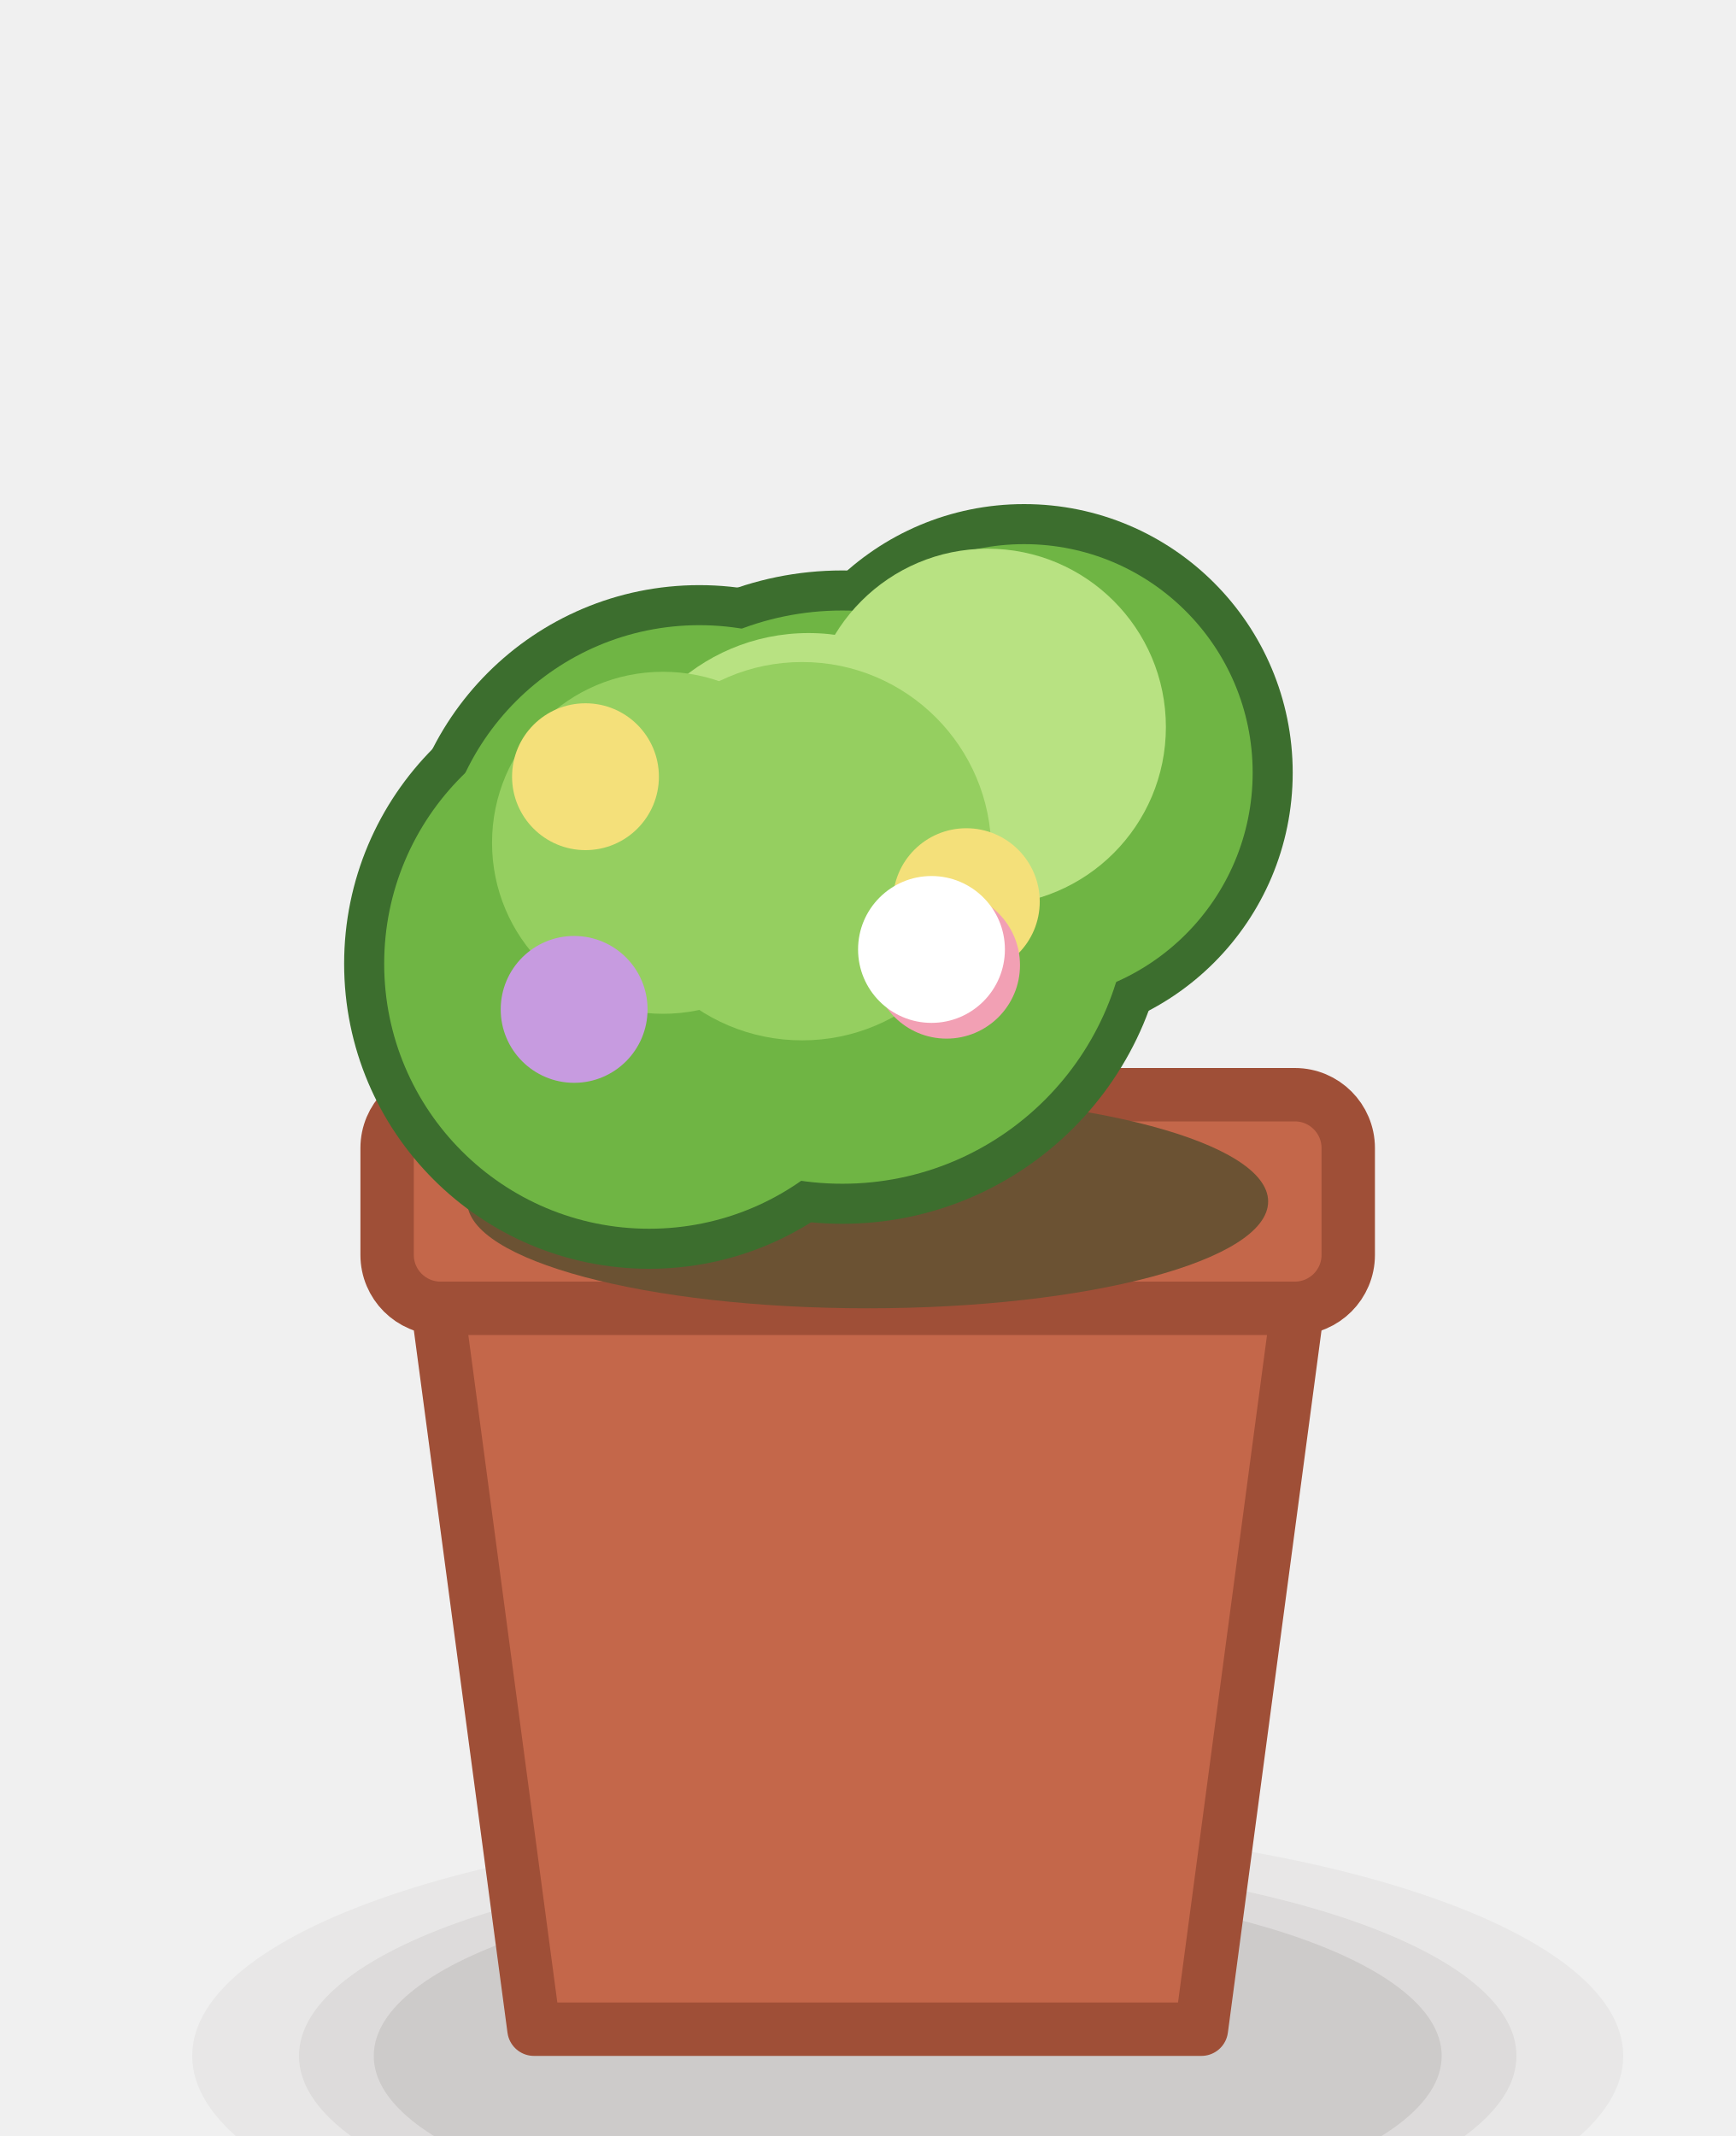
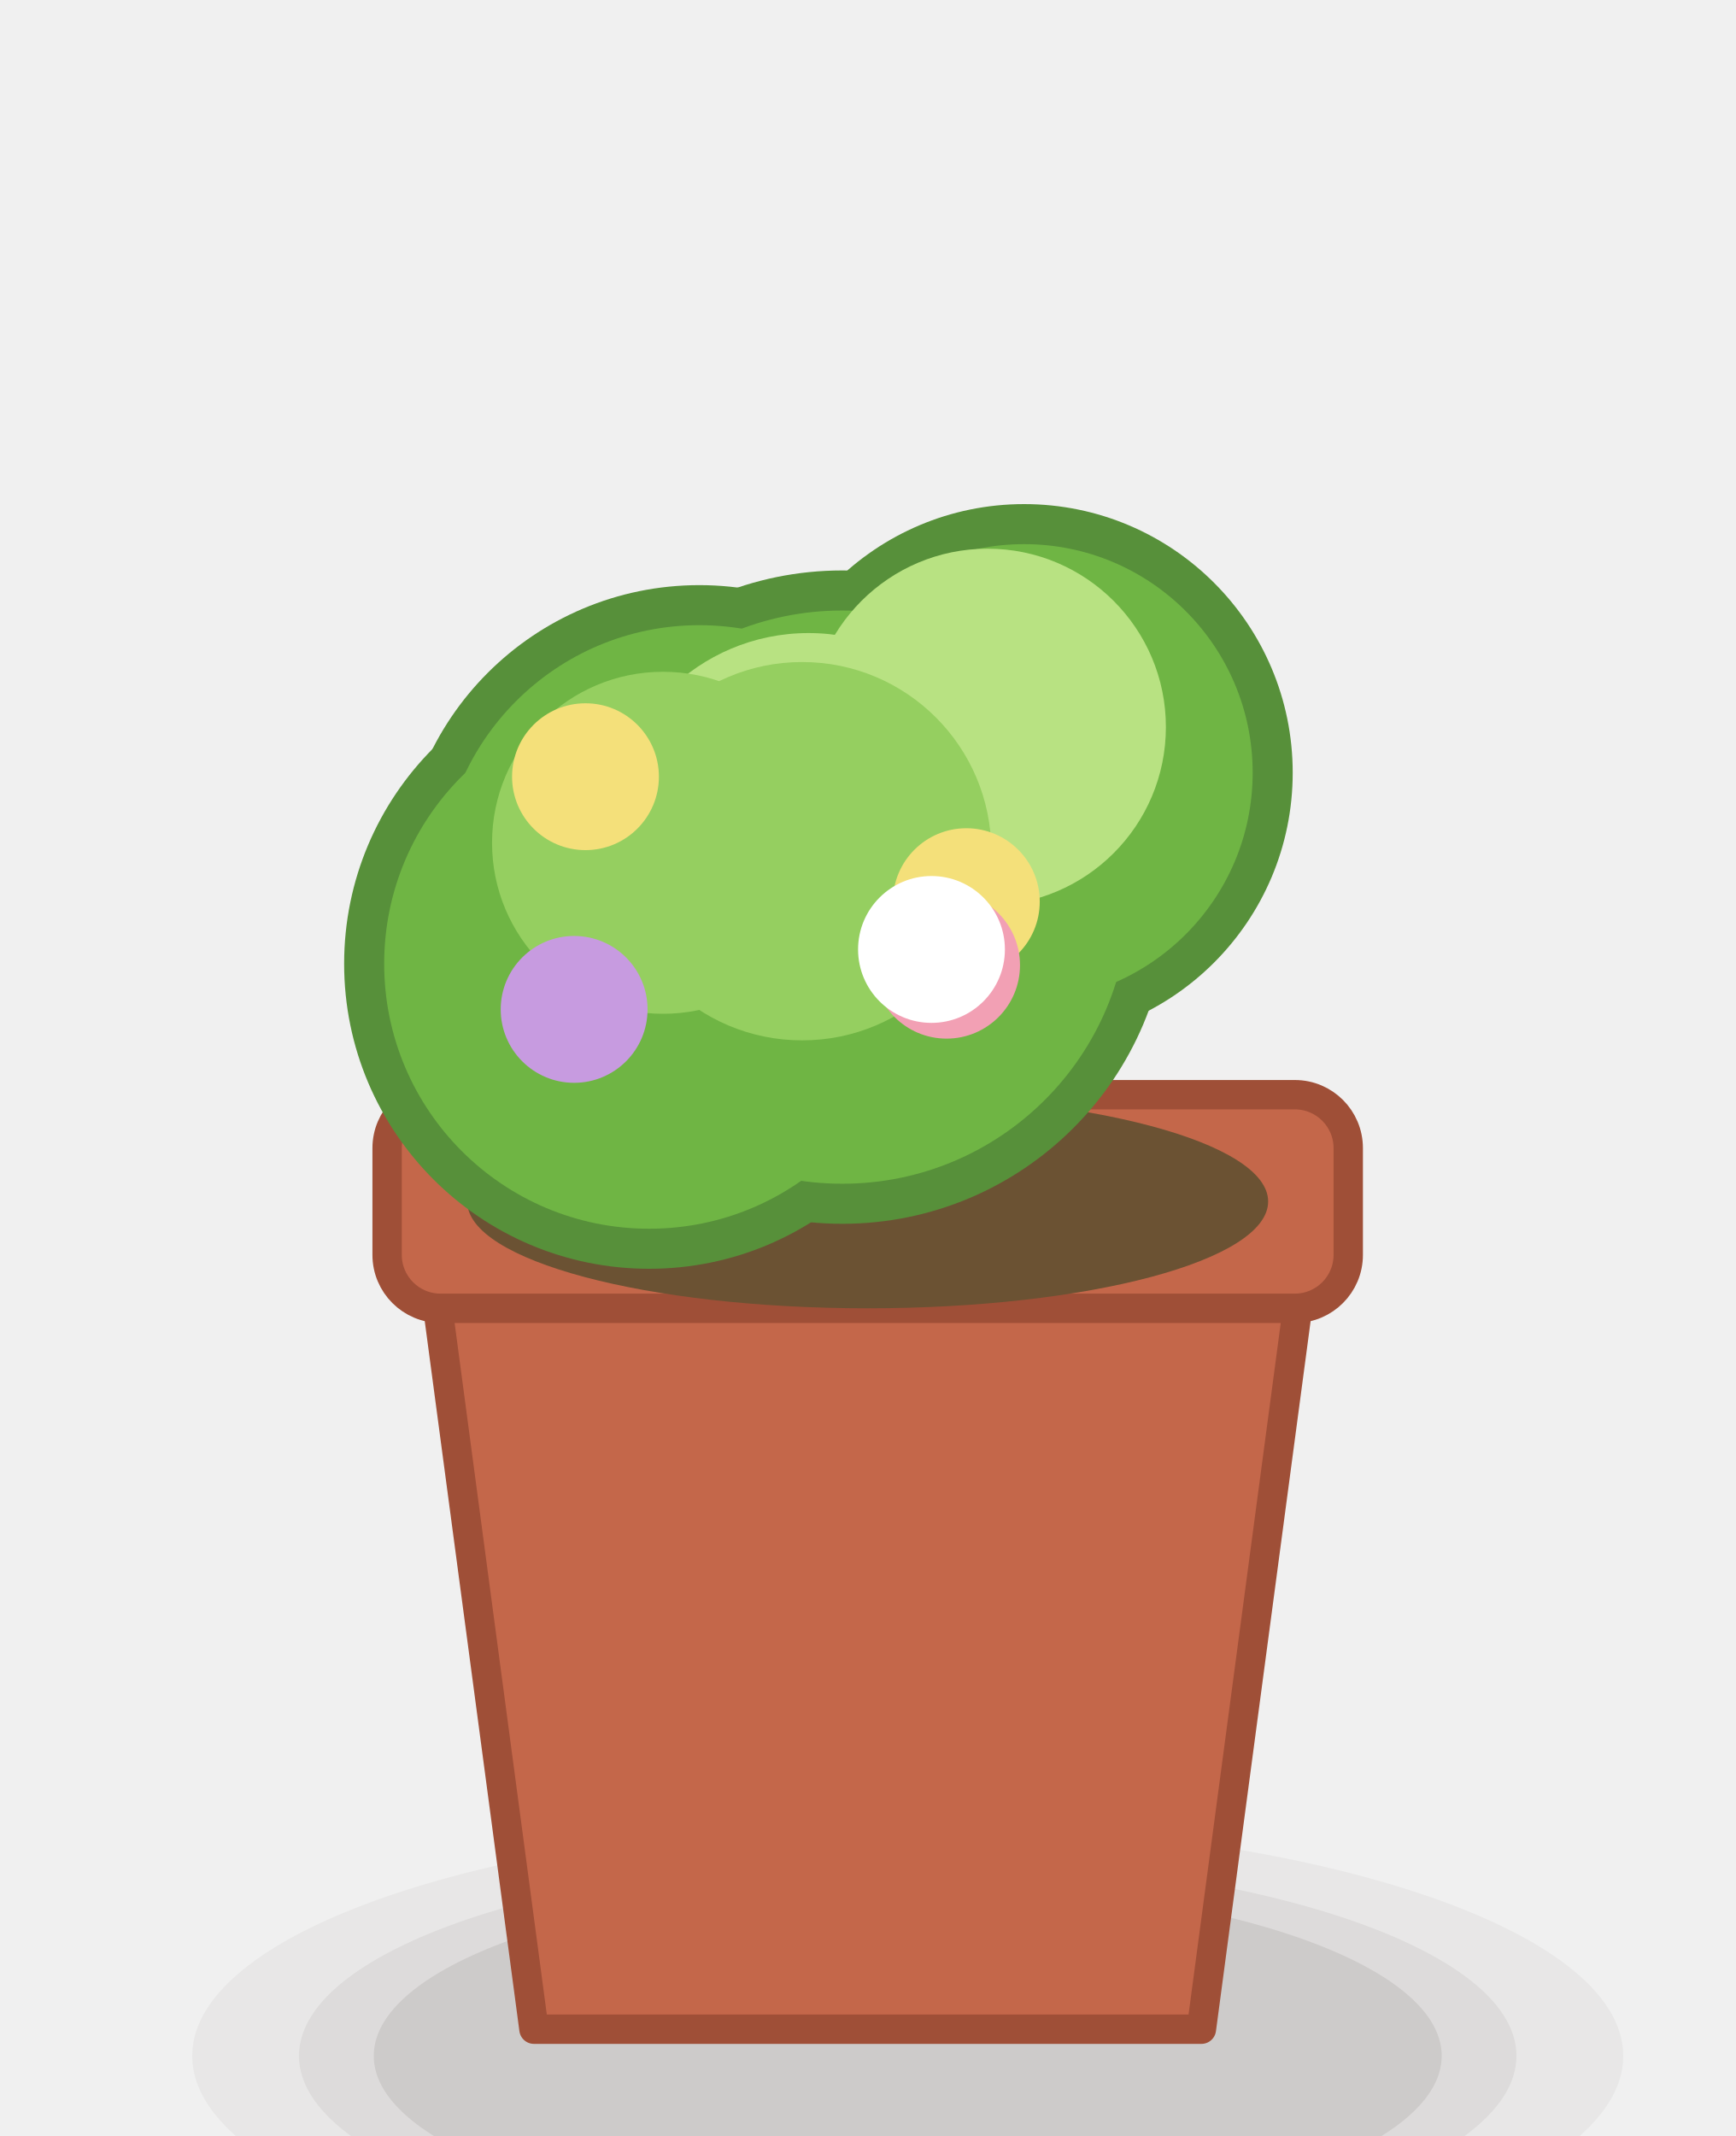
<svg xmlns="http://www.w3.org/2000/svg" width="130" height="160" viewBox="0 0 130 160">
  <ellipse cx="68" cy="154" rx="53.6" ry="17.42" fill="#3A3226" opacity="0.05" />
  <ellipse cx="68" cy="154" rx="45.6" ry="14.82" fill="#3A3226" opacity="0.07" />
  <ellipse cx="68" cy="154" rx="40" ry="13" fill="#3A3226" opacity="0.1" />
-   <path d="M 32 92 L 98 92 L 90 152 L 40 152 Z" fill="#C4674A" stroke="#9F4F37" stroke-width="4" stroke-linecap="round" stroke-linejoin="round" />
-   <rect x="29" y="82" width="72" height="16" rx="4" fill="#C4674A" stroke="#9F4F37" stroke-width="4" />
+   <path d="M 32 92 L 98 92 L 90 152 L 40 152 Z" fill="#C4674A" stroke="#9F4F37" stroke-width="2.2" stroke-linecap="round" stroke-linejoin="round" />
+   <rect x="29" y="82" width="72" height="16" rx="4" fill="#C4674A" stroke="#9F4F37" stroke-width="2.2" />
  <ellipse cx="65" cy="90" rx="30" ry="8" fill="#6B5233" />
-   <circle cx="63.1" cy="67.2" r="21.47" fill="#3C6E2E" stroke="#3C6E2E" stroke-width="6" />
-   <circle cx="63.63" cy="66.16" r="19.11" fill="#3C6E2E" stroke="#3C6E2E" stroke-width="6" />
-   <circle cx="52.39" cy="66.24" r="19.41" fill="#3C6E2E" stroke="#3C6E2E" stroke-width="6" />
-   <circle cx="76.72" cy="57.88" r="17.12" fill="#3C6E2E" stroke="#3C6E2E" stroke-width="6" />
-   <circle cx="48.63" cy="72.19" r="19.85" fill="#3C6E2E" stroke="#3C6E2E" stroke-width="6" />
+   <circle cx="63.1" cy="67.2" r="21.47" fill="#57903A" stroke="#57903A" stroke-width="6" />
+   <circle cx="63.63" cy="66.16" r="19.11" fill="#57903A" stroke="#57903A" stroke-width="6" />
+   <circle cx="52.39" cy="66.24" r="19.41" fill="#57903A" stroke="#57903A" stroke-width="6" />
+   <circle cx="76.72" cy="57.88" r="17.12" fill="#57903A" stroke="#57903A" stroke-width="6" />
+   <circle cx="48.63" cy="72.19" r="19.85" fill="#57903A" stroke="#57903A" stroke-width="6" />
  <circle cx="63.1" cy="67.2" r="21.47" fill="#6FB544" />
  <circle cx="63.63" cy="66.16" r="19.11" fill="#6FB544" />
  <circle cx="52.39" cy="66.24" r="19.41" fill="#6FB544" />
  <circle cx="76.72" cy="57.88" r="17.12" fill="#6FB544" />
  <circle cx="48.63" cy="72.19" r="19.85" fill="#6FB544" />
  <circle cx="73.98" cy="54.46" r="13.36" fill="#B8E282" />
  <circle cx="72.61" cy="52.75" r="7.88" fill="#B8E282" />
  <circle cx="60.57" cy="62.33" r="14.91" fill="#B8E282" />
  <circle cx="59.04" cy="60.42" r="8.79" fill="#B8E282" />
  <circle cx="60.09" cy="63.76" r="14.17" fill="#95CF60" />
  <circle cx="49.67" cy="63.13" r="12.81" fill="#95CF60" />
  <circle cx="43.01" cy="75.61" r="5.5" fill="#C79BE0" />
  <circle cx="72.39" cy="67.54" r="5.5" fill="#F4E07A" />
  <circle cx="70.91" cy="72.3" r="5.5" fill="#F2A0B4" />
  <circle cx="43.86" cy="58.18" r="5.5" fill="#F4E07A" />
  <circle cx="69.78" cy="71.12" r="5.5" fill="#FFFFFF" />
</svg>
